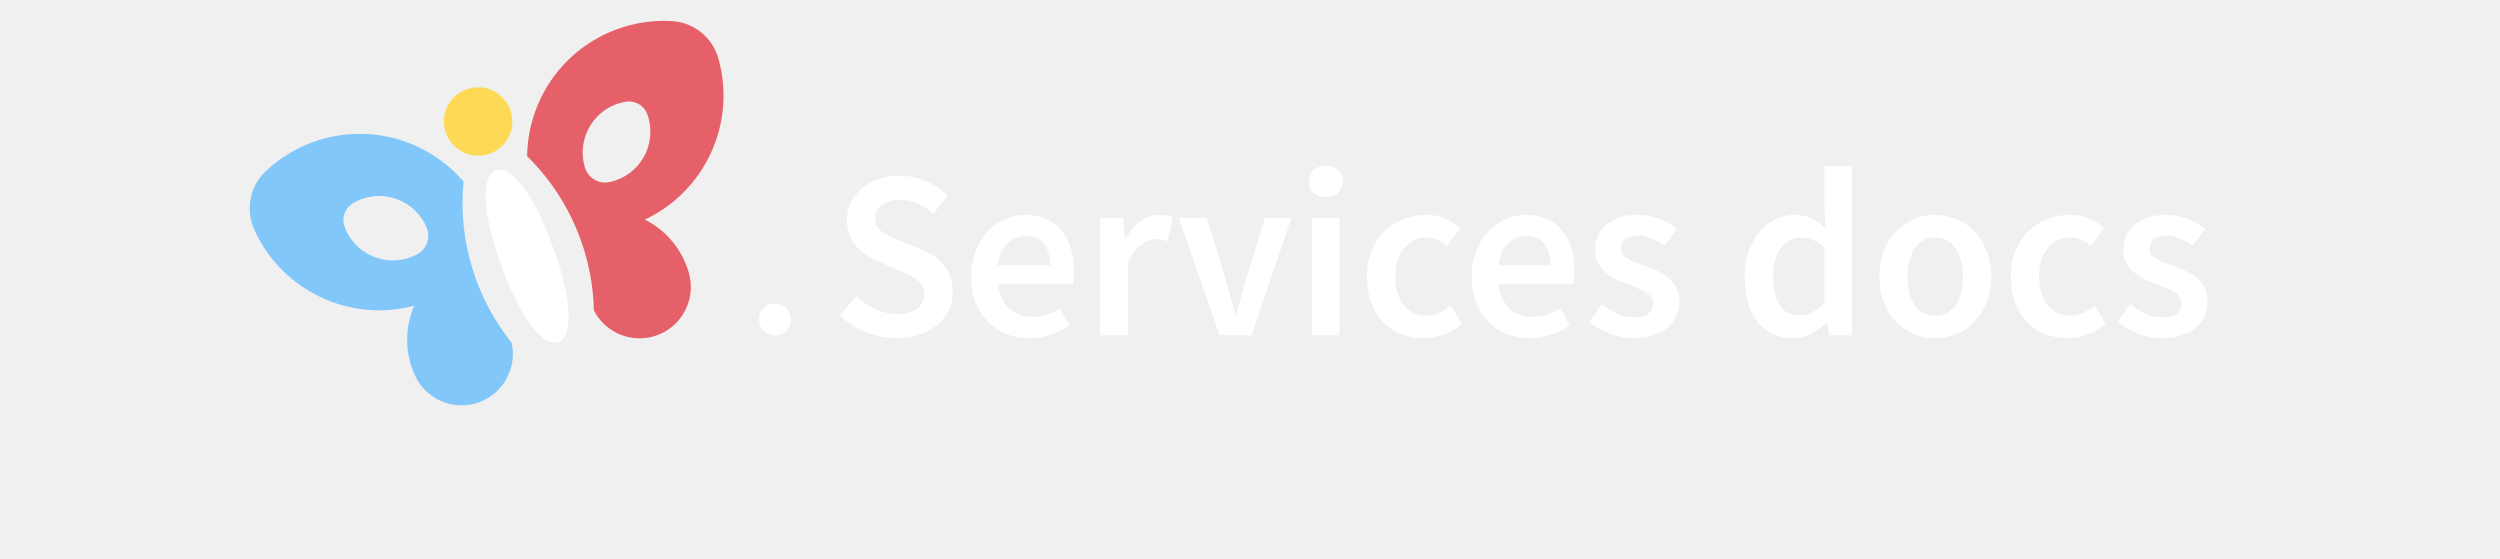
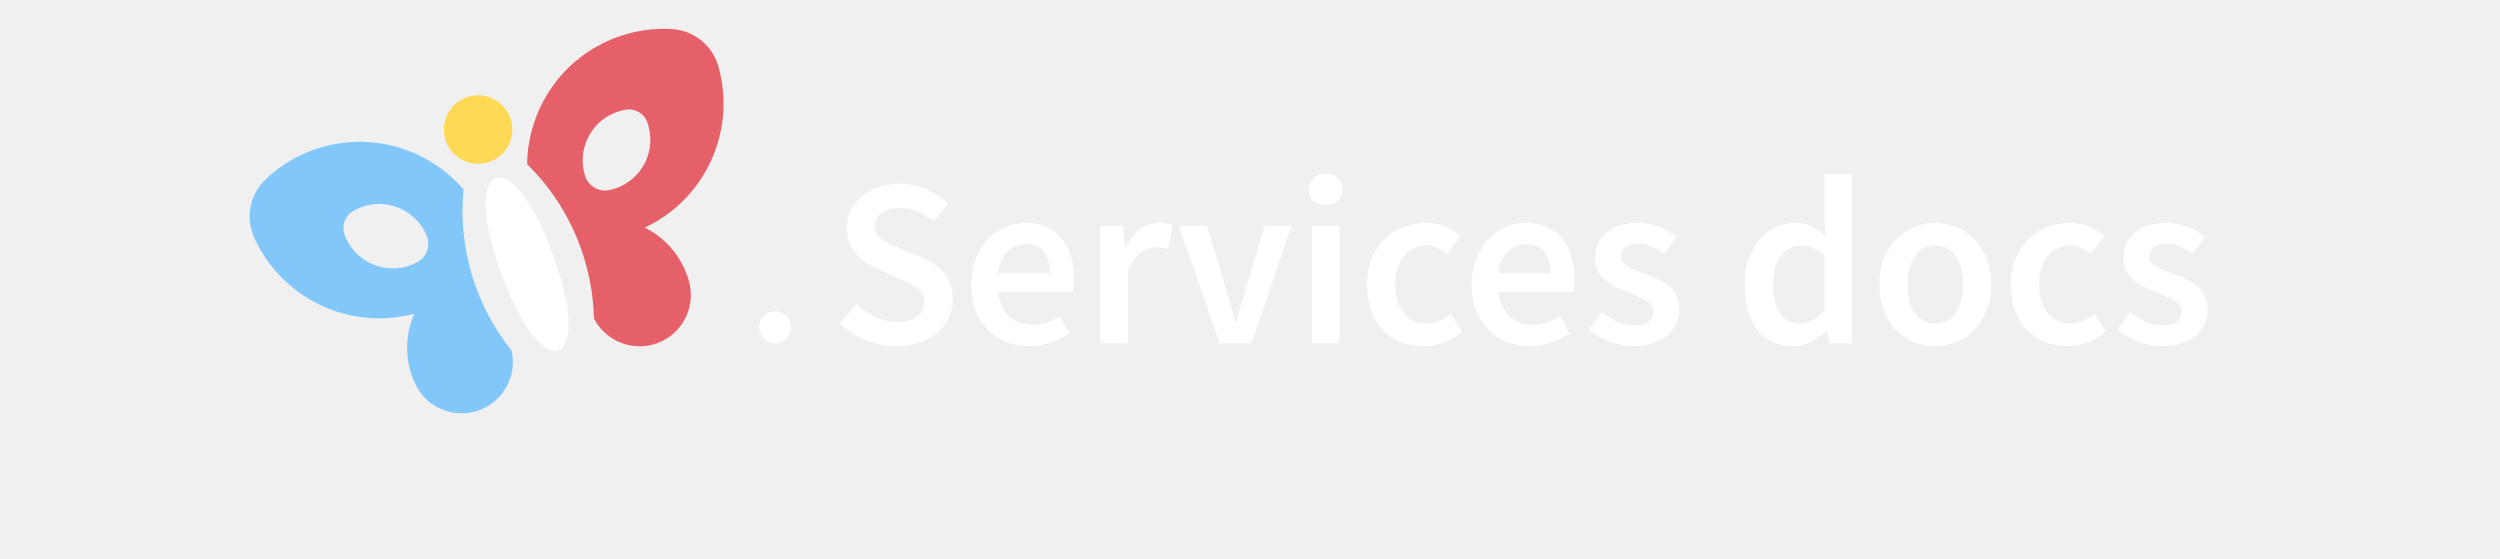
- <svg xmlns="http://www.w3.org/2000/svg" width="255" height="57" viewBox="0 0 255 70" fill="none">
+ <svg xmlns="http://www.w3.org/2000/svg" width="255" height="57" viewBox="0 -1 255 70" fill="none">
  <path d="M83.22 42.36C81.9 42.36 80.62 42.11 79.38 41.61C78.16 41.11 77.08 40.4 76.14 39.48L78.18 37.11C78.88 37.77 79.68 38.31 80.58 38.73C81.48 39.13 82.38 39.33 83.28 39.33C84.4 39.33 85.25 39.1 85.83 38.64C86.41 38.18 86.7 37.57 86.7 36.81C86.7 36.41 86.62 36.07 86.46 35.79C86.32 35.51 86.11 35.27 85.83 35.07C85.57 34.85 85.25 34.65 84.87 34.47C84.51 34.29 84.11 34.11 83.67 33.93L80.97 32.76C80.49 32.56 80.01 32.31 79.53 32.01C79.07 31.71 78.65 31.35 78.27 30.93C77.89 30.51 77.58 30.02 77.34 29.46C77.12 28.9 77.01 28.26 77.01 27.54C77.01 26.76 77.17 26.04 77.49 25.38C77.83 24.7 78.29 24.11 78.87 23.61C79.45 23.11 80.14 22.72 80.94 22.44C81.76 22.16 82.65 22.02 83.61 22.02C84.75 22.02 85.85 22.25 86.91 22.71C87.97 23.15 88.88 23.75 89.64 24.51L87.87 26.73C87.23 26.21 86.57 25.8 85.89 25.5C85.21 25.2 84.45 25.05 83.61 25.05C82.67 25.05 81.92 25.26 81.36 25.68C80.8 26.08 80.52 26.64 80.52 27.36C80.52 27.74 80.6 28.07 80.76 28.35C80.94 28.61 81.17 28.85 81.45 29.07C81.75 29.27 82.09 29.46 82.47 29.64C82.85 29.8 83.24 29.96 83.64 30.12L86.31 31.23C86.89 31.47 87.42 31.75 87.9 32.07C88.38 32.39 88.79 32.76 89.13 33.18C89.49 33.6 89.77 34.09 89.97 34.65C90.17 35.19 90.27 35.82 90.27 36.54C90.27 37.34 90.11 38.09 89.79 38.79C89.47 39.49 89 40.11 88.38 40.65C87.78 41.17 87.04 41.59 86.16 41.91C85.3 42.21 84.32 42.36 83.22 42.36ZM99.838 42.36C98.818 42.36 97.868 42.19 96.988 41.85C96.108 41.49 95.338 40.98 94.678 40.32C94.018 39.66 93.498 38.86 93.118 37.92C92.758 36.96 92.578 35.87 92.578 34.65C92.578 33.45 92.768 32.37 93.148 31.41C93.528 30.45 94.028 29.64 94.648 28.98C95.288 28.32 96.018 27.81 96.838 27.45C97.658 27.09 98.498 26.91 99.358 26.91C100.358 26.91 101.238 27.08 101.998 27.42C102.758 27.76 103.388 28.24 103.888 28.86C104.408 29.48 104.798 30.22 105.058 31.08C105.318 31.94 105.448 32.88 105.448 33.9C105.448 34.24 105.428 34.56 105.388 34.86C105.368 35.16 105.338 35.4 105.298 35.58H95.938C96.098 36.9 96.558 37.92 97.318 38.64C98.098 39.34 99.088 39.69 100.288 39.69C100.928 39.69 101.518 39.6 102.058 39.42C102.618 39.22 103.168 38.95 103.708 38.61L104.878 40.77C104.178 41.23 103.398 41.61 102.538 41.91C101.678 42.21 100.778 42.36 99.838 42.36ZM95.908 33.24H102.448C102.448 32.1 102.198 31.21 101.698 30.57C101.218 29.91 100.468 29.58 99.448 29.58C98.568 29.58 97.798 29.89 97.138 30.51C96.478 31.13 96.068 32.04 95.908 33.24ZM108.743 42V27.27H111.593L111.833 29.88H111.953C112.473 28.92 113.103 28.19 113.843 27.69C114.583 27.17 115.343 26.91 116.123 26.91C116.823 26.91 117.383 27.01 117.803 27.21L117.203 30.21C116.943 30.13 116.703 30.07 116.483 30.03C116.263 29.99 115.993 29.97 115.673 29.97C115.093 29.97 114.483 30.2 113.843 30.66C113.203 31.1 112.653 31.88 112.193 33V42H108.743ZM123.703 42L118.573 27.27H122.083L124.423 34.92C124.623 35.64 124.823 36.37 125.023 37.11C125.243 37.85 125.453 38.6 125.653 39.36H125.773C125.993 38.6 126.203 37.85 126.403 37.11C126.603 36.37 126.813 35.64 127.033 34.92L129.373 27.27H132.703L127.693 42H123.703ZM135.256 42V27.27H138.706V42H135.256ZM136.996 24.69C136.376 24.69 135.866 24.51 135.466 24.15C135.066 23.79 134.866 23.32 134.866 22.74C134.866 22.16 135.066 21.69 135.466 21.33C135.866 20.95 136.376 20.76 136.996 20.76C137.616 20.76 138.126 20.95 138.526 21.33C138.926 21.69 139.126 22.16 139.126 22.74C139.126 23.32 138.926 23.79 138.526 24.15C138.126 24.51 137.616 24.69 136.996 24.69ZM149.258 42.36C148.258 42.36 147.318 42.19 146.438 41.85C145.578 41.51 144.828 41.01 144.188 40.35C143.548 39.69 143.048 38.88 142.688 37.92C142.328 36.96 142.148 35.87 142.148 34.65C142.148 33.43 142.348 32.34 142.748 31.38C143.148 30.42 143.688 29.61 144.368 28.95C145.048 28.29 145.828 27.79 146.708 27.45C147.608 27.09 148.548 26.91 149.528 26.91C150.488 26.91 151.308 27.07 151.988 27.39C152.688 27.71 153.308 28.1 153.848 28.56L152.168 30.81C151.768 30.47 151.368 30.21 150.968 30.03C150.588 29.83 150.168 29.73 149.708 29.73C148.508 29.73 147.538 30.18 146.798 31.08C146.058 31.96 145.688 33.15 145.688 34.65C145.688 36.13 146.048 37.32 146.768 38.22C147.508 39.1 148.458 39.54 149.618 39.54C150.198 39.54 150.738 39.42 151.238 39.18C151.758 38.92 152.228 38.62 152.648 38.28L154.058 40.56C153.358 41.16 152.588 41.61 151.748 41.91C150.928 42.21 150.098 42.36 149.258 42.36ZM162.533 42.36C161.513 42.36 160.563 42.19 159.683 41.85C158.803 41.49 158.033 40.98 157.373 40.32C156.713 39.66 156.193 38.86 155.813 37.92C155.453 36.96 155.273 35.87 155.273 34.65C155.273 33.45 155.463 32.37 155.843 31.41C156.223 30.45 156.723 29.64 157.343 28.98C157.983 28.32 158.713 27.81 159.533 27.45C160.353 27.09 161.193 26.91 162.053 26.91C163.053 26.91 163.933 27.08 164.693 27.42C165.453 27.76 166.083 28.24 166.583 28.86C167.103 29.48 167.493 30.22 167.753 31.08C168.013 31.94 168.143 32.88 168.143 33.9C168.143 34.24 168.123 34.56 168.083 34.86C168.063 35.16 168.033 35.4 167.993 35.58H158.633C158.793 36.9 159.253 37.92 160.013 38.64C160.793 39.34 161.783 39.69 162.983 39.69C163.623 39.69 164.213 39.6 164.753 39.42C165.313 39.22 165.863 38.95 166.403 38.61L167.573 40.77C166.873 41.23 166.093 41.61 165.233 41.91C164.373 42.21 163.473 42.36 162.533 42.36ZM158.603 33.24H165.143C165.143 32.1 164.893 31.21 164.393 30.57C163.913 29.91 163.163 29.58 162.143 29.58C161.263 29.58 160.493 29.89 159.833 30.51C159.173 31.13 158.763 32.04 158.603 33.24ZM175.548 42.36C174.528 42.36 173.518 42.17 172.518 41.79C171.538 41.39 170.688 40.9 169.968 40.32L171.588 38.1C172.248 38.62 172.898 39.03 173.538 39.33C174.198 39.61 174.908 39.75 175.668 39.75C176.468 39.75 177.058 39.59 177.438 39.27C177.818 38.93 178.008 38.5 178.008 37.98C178.008 37.68 177.918 37.42 177.738 37.2C177.558 36.96 177.318 36.75 177.018 36.57C176.718 36.39 176.378 36.23 175.998 36.09C175.618 35.93 175.238 35.77 174.858 35.61C174.378 35.43 173.888 35.22 173.388 34.98C172.888 34.74 172.438 34.45 172.038 34.11C171.658 33.77 171.338 33.38 171.078 32.94C170.838 32.48 170.718 31.94 170.718 31.32C170.718 30.02 171.198 28.96 172.158 28.14C173.118 27.32 174.428 26.91 176.088 26.91C177.108 26.91 178.028 27.09 178.848 27.45C179.668 27.81 180.378 28.22 180.978 28.68L179.388 30.78C178.868 30.4 178.338 30.1 177.798 29.88C177.278 29.64 176.728 29.52 176.148 29.52C175.408 29.52 174.858 29.68 174.498 30C174.158 30.3 173.988 30.68 173.988 31.14C173.988 31.44 174.068 31.7 174.228 31.92C174.408 32.12 174.638 32.3 174.918 32.46C175.198 32.62 175.518 32.77 175.878 32.91C176.258 33.05 176.648 33.19 177.048 33.33C177.548 33.51 178.048 33.72 178.548 33.96C179.048 34.18 179.498 34.46 179.898 34.8C180.318 35.14 180.648 35.56 180.888 36.06C181.148 36.54 181.278 37.12 181.278 37.8C181.278 38.44 181.148 39.04 180.888 39.6C180.648 40.14 180.288 40.62 179.808 41.04C179.328 41.44 178.728 41.76 178.008 42C177.288 42.24 176.468 42.36 175.548 42.36ZM195.524 42.36C193.664 42.36 192.184 41.69 191.084 40.35C190.004 38.99 189.464 37.09 189.464 34.65C189.464 33.45 189.634 32.37 189.974 31.41C190.334 30.45 190.804 29.64 191.384 28.98C191.964 28.32 192.624 27.81 193.364 27.45C194.124 27.09 194.904 26.91 195.704 26.91C196.544 26.91 197.254 27.06 197.834 27.36C198.414 27.64 198.994 28.03 199.574 28.53L199.454 26.16V20.82H202.904V42H200.054L199.814 40.41H199.694C199.154 40.95 198.524 41.41 197.804 41.79C197.084 42.17 196.324 42.36 195.524 42.36ZM196.364 39.51C197.464 39.51 198.494 38.96 199.454 37.86V30.99C198.934 30.53 198.424 30.21 197.924 30.03C197.444 29.85 196.954 29.76 196.454 29.76C195.494 29.76 194.684 30.18 194.024 31.02C193.364 31.86 193.034 33.06 193.034 34.62C193.034 36.22 193.314 37.44 193.874 38.28C194.454 39.1 195.284 39.51 196.364 39.51ZM213.327 42.36C212.407 42.36 211.527 42.19 210.687 41.85C209.847 41.51 209.097 41.01 208.437 40.35C207.797 39.69 207.287 38.88 206.907 37.92C206.527 36.96 206.337 35.87 206.337 34.65C206.337 33.43 206.527 32.34 206.907 31.38C207.287 30.42 207.797 29.61 208.437 28.95C209.097 28.29 209.847 27.79 210.687 27.45C211.527 27.09 212.407 26.91 213.327 26.91C214.247 26.91 215.127 27.09 215.967 27.45C216.827 27.79 217.577 28.29 218.217 28.95C218.857 29.61 219.367 30.42 219.747 31.38C220.147 32.34 220.347 33.43 220.347 34.65C220.347 35.87 220.147 36.96 219.747 37.92C219.367 38.88 218.857 39.69 218.217 40.35C217.577 41.01 216.827 41.51 215.967 41.85C215.127 42.19 214.247 42.36 213.327 42.36ZM213.327 39.54C214.407 39.54 215.257 39.1 215.877 38.22C216.497 37.32 216.807 36.13 216.807 34.65C216.807 33.15 216.497 31.96 215.877 31.08C215.257 30.18 214.407 29.73 213.327 29.73C212.247 29.73 211.397 30.18 210.777 31.08C210.177 31.96 209.877 33.15 209.877 34.65C209.877 36.13 210.177 37.32 210.777 38.22C211.397 39.1 212.247 39.54 213.327 39.54ZM229.912 42.36C228.912 42.36 227.972 42.19 227.092 41.85C226.232 41.51 225.482 41.01 224.842 40.35C224.202 39.69 223.702 38.88 223.342 37.92C222.982 36.96 222.802 35.87 222.802 34.65C222.802 33.43 223.002 32.34 223.402 31.38C223.802 30.42 224.342 29.61 225.022 28.95C225.702 28.29 226.482 27.79 227.362 27.45C228.262 27.09 229.202 26.91 230.182 26.91C231.142 26.91 231.962 27.07 232.642 27.39C233.342 27.71 233.962 28.1 234.502 28.56L232.822 30.81C232.422 30.47 232.022 30.21 231.622 30.03C231.242 29.83 230.822 29.73 230.362 29.73C229.162 29.73 228.192 30.18 227.452 31.08C226.712 31.96 226.342 33.15 226.342 34.65C226.342 36.13 226.702 37.32 227.422 38.22C228.162 39.1 229.112 39.54 230.272 39.54C230.852 39.54 231.392 39.42 231.892 39.18C232.412 38.92 232.882 38.62 233.302 38.28L234.712 40.56C234.012 41.16 233.242 41.61 232.402 41.91C231.582 42.21 230.752 42.36 229.912 42.36ZM241.73 42.36C240.71 42.36 239.7 42.17 238.7 41.79C237.72 41.39 236.87 40.9 236.15 40.32L237.77 38.1C238.43 38.62 239.08 39.03 239.72 39.33C240.38 39.61 241.09 39.75 241.85 39.75C242.65 39.75 243.24 39.59 243.62 39.27C244 38.93 244.19 38.5 244.19 37.98C244.19 37.68 244.1 37.42 243.92 37.2C243.74 36.96 243.5 36.75 243.2 36.57C242.9 36.39 242.56 36.23 242.18 36.09C241.8 35.93 241.42 35.77 241.04 35.61C240.56 35.43 240.07 35.22 239.57 34.98C239.07 34.74 238.62 34.45 238.22 34.11C237.84 33.77 237.52 33.38 237.26 32.94C237.02 32.48 236.9 31.94 236.9 31.32C236.9 30.02 237.38 28.96 238.34 28.14C239.3 27.32 240.61 26.91 242.27 26.91C243.29 26.91 244.21 27.09 245.03 27.45C245.85 27.81 246.56 28.22 247.16 28.68L245.57 30.78C245.05 30.4 244.52 30.1 243.98 29.88C243.46 29.64 242.91 29.52 242.33 29.52C241.59 29.52 241.04 29.68 240.68 30C240.34 30.3 240.17 30.68 240.17 31.14C240.17 31.44 240.25 31.7 240.41 31.92C240.59 32.12 240.82 32.3 241.1 32.46C241.38 32.62 241.7 32.77 242.06 32.91C242.44 33.05 242.83 33.19 243.23 33.33C243.73 33.51 244.23 33.72 244.73 33.96C245.23 34.18 245.68 34.46 246.08 34.8C246.5 35.14 246.83 35.56 247.07 36.06C247.33 36.54 247.46 37.12 247.46 37.8C247.46 38.44 247.33 39.04 247.07 39.6C246.83 40.14 246.47 40.62 245.99 41.04C245.51 41.44 244.91 41.76 244.19 42C243.47 42.24 242.65 42.36 241.73 42.36Z" fill="white" />
  <g clip-path="url(#clip0)">
    <path d="M29.706 32.254C28.903 29.077 28.684 25.865 28.989 22.744C28.989 22.742 28.989 22.742 28.989 22.742C24.471 17.484 17.013 15.292 10.121 17.8C7.868 18.62 5.893 19.861 4.251 21.407C2.416 23.113 1.678 25.814 2.59 28.32C2.623 28.412 2.658 28.502 2.698 28.591C2.717 28.638 2.737 28.686 2.758 28.733C2.795 28.815 2.831 28.896 2.869 28.976C6.375 36.496 14.806 40.434 22.811 38.294C21.756 40.723 21.594 43.546 22.572 46.233C22.595 46.297 22.619 46.361 22.644 46.425C22.69 46.545 22.738 46.665 22.79 46.783C22.824 46.864 22.86 46.944 22.896 47.023C22.969 47.181 23.047 47.333 23.131 47.483C23.135 47.486 23.137 47.492 23.139 47.498C23.446 48.046 23.826 48.533 24.263 48.956L24.264 48.958C25.976 50.617 28.547 51.254 30.937 50.384C34.015 49.264 35.717 46.033 35.003 42.918C34.998 42.91 34.991 42.904 34.986 42.896C34.037 41.712 33.178 40.441 32.423 39.087C32.422 39.084 32.42 39.085 32.419 39.083C32.414 39.076 32.411 39.068 32.406 39.06C32.394 39.051 32.382 39.042 32.369 39.033C32.366 39.032 32.363 39.029 32.36 39.027C32.363 39.017 32.368 39.006 32.371 38.994C31.67 37.726 31.058 36.39 30.548 34.987C30.443 34.699 30.342 34.41 30.248 34.12C30.045 33.5 29.864 32.876 29.706 32.254ZM23.21 31.836C22.929 31.991 22.633 32.123 22.323 32.236C19.212 33.369 15.791 31.945 14.36 29.039C14.256 28.83 14.163 28.613 14.082 28.389L14.076 28.373C13.695 27.32 14.102 26.131 15.032 25.523C15.055 25.506 15.08 25.492 15.104 25.477C15.576 25.19 16.097 24.96 16.66 24.798C19.755 23.902 23.093 25.495 24.35 28.465C24.359 28.485 24.367 28.505 24.375 28.522C24.884 29.757 24.378 31.198 23.21 31.836Z" fill="#81C7F9" />
    <path d="M32.278 19.252C34.502 18.443 35.648 15.982 34.838 13.756C34.028 11.53 31.568 10.381 29.344 11.191C27.12 12 25.974 14.461 26.785 16.687C27.595 18.913 30.054 20.061 32.278 19.252Z" fill="#FED955" />
    <path d="M40.171 30.919C39.217 28.221 38.205 26.113 37.228 24.563C37.206 24.526 37.185 24.488 37.164 24.449L37.158 24.451C33.942 19.43 31.118 20.449 31.885 26.371L31.879 26.373C31.884 26.399 31.89 26.424 31.896 26.451C32.14 28.275 32.722 30.556 33.734 33.262C34.7 35.984 35.72 38.105 36.704 39.66C36.716 39.683 36.727 39.706 36.741 39.731L36.747 39.729C39.966 44.758 42.784 43.723 42.02 37.809L42.026 37.807C42.02 37.764 42.011 37.721 42.002 37.679C41.754 35.864 41.174 33.598 40.171 30.919Z" fill="white" />
    <path d="M43.302 29.09C43.416 29.372 43.525 29.659 43.63 29.947C44.14 31.35 44.531 32.767 44.808 34.188C44.818 34.196 44.829 34.201 44.838 34.207C44.837 34.209 44.836 34.214 44.835 34.217C44.831 34.232 44.828 34.247 44.824 34.262C44.825 34.271 44.828 34.279 44.829 34.288C44.83 34.29 44.827 34.29 44.828 34.292C45.12 35.816 45.279 37.342 45.313 38.858C45.315 38.867 45.313 38.877 45.314 38.886C46.77 41.731 50.15 43.112 53.228 41.992C55.618 41.122 57.179 38.981 57.424 36.61L57.423 36.608C57.486 36.003 57.464 35.386 57.346 34.769C57.344 34.763 57.342 34.757 57.343 34.752C57.311 34.583 57.273 34.417 57.228 34.248C57.204 34.165 57.18 34.081 57.154 33.996C57.118 33.873 57.078 33.75 57.036 33.629C57.015 33.563 56.991 33.499 56.968 33.434C55.99 30.748 54.051 28.69 51.682 27.507C59.189 24.001 63.117 15.565 60.968 7.55C60.946 7.465 60.922 7.38 60.897 7.293C60.884 7.243 60.868 7.194 60.852 7.145C60.825 7.052 60.794 6.961 60.761 6.868C59.849 4.363 57.547 2.768 55.045 2.64C52.793 2.512 50.483 2.831 48.23 3.651C41.338 6.159 37.034 12.633 36.953 19.564C36.953 19.564 36.953 19.564 36.953 19.566C39.193 21.761 41.091 24.362 42.518 27.312C42.797 27.89 43.059 28.484 43.302 29.09ZM44.202 21.027C44.198 21.008 44.19 20.988 44.185 20.967C43.238 17.884 44.772 14.518 47.718 13.215C48.254 12.977 48.801 12.819 49.347 12.734C49.375 12.731 49.403 12.725 49.432 12.724C50.535 12.591 51.611 13.241 51.996 14.292L52.002 14.308C52.083 14.532 52.152 14.758 52.207 14.984C52.978 18.132 51.273 21.421 48.162 22.553C47.852 22.666 47.54 22.754 47.225 22.816C45.92 23.079 44.606 22.299 44.202 21.027Z" fill="#E56069" />
  </g>
  <path d="M68 42C69.105 42 70 41.105 70 40C70 38.895 69.105 38 68 38C66.895 38 66 38.895 66 40C66 41.105 66.895 42 68 42Z" fill="white" />
  <defs>
    <clipPath id="clip0">
      <rect width="62" height="38" fill="white" transform="translate(0 21.2051) rotate(-20)" />
    </clipPath>
  </defs>
</svg>
